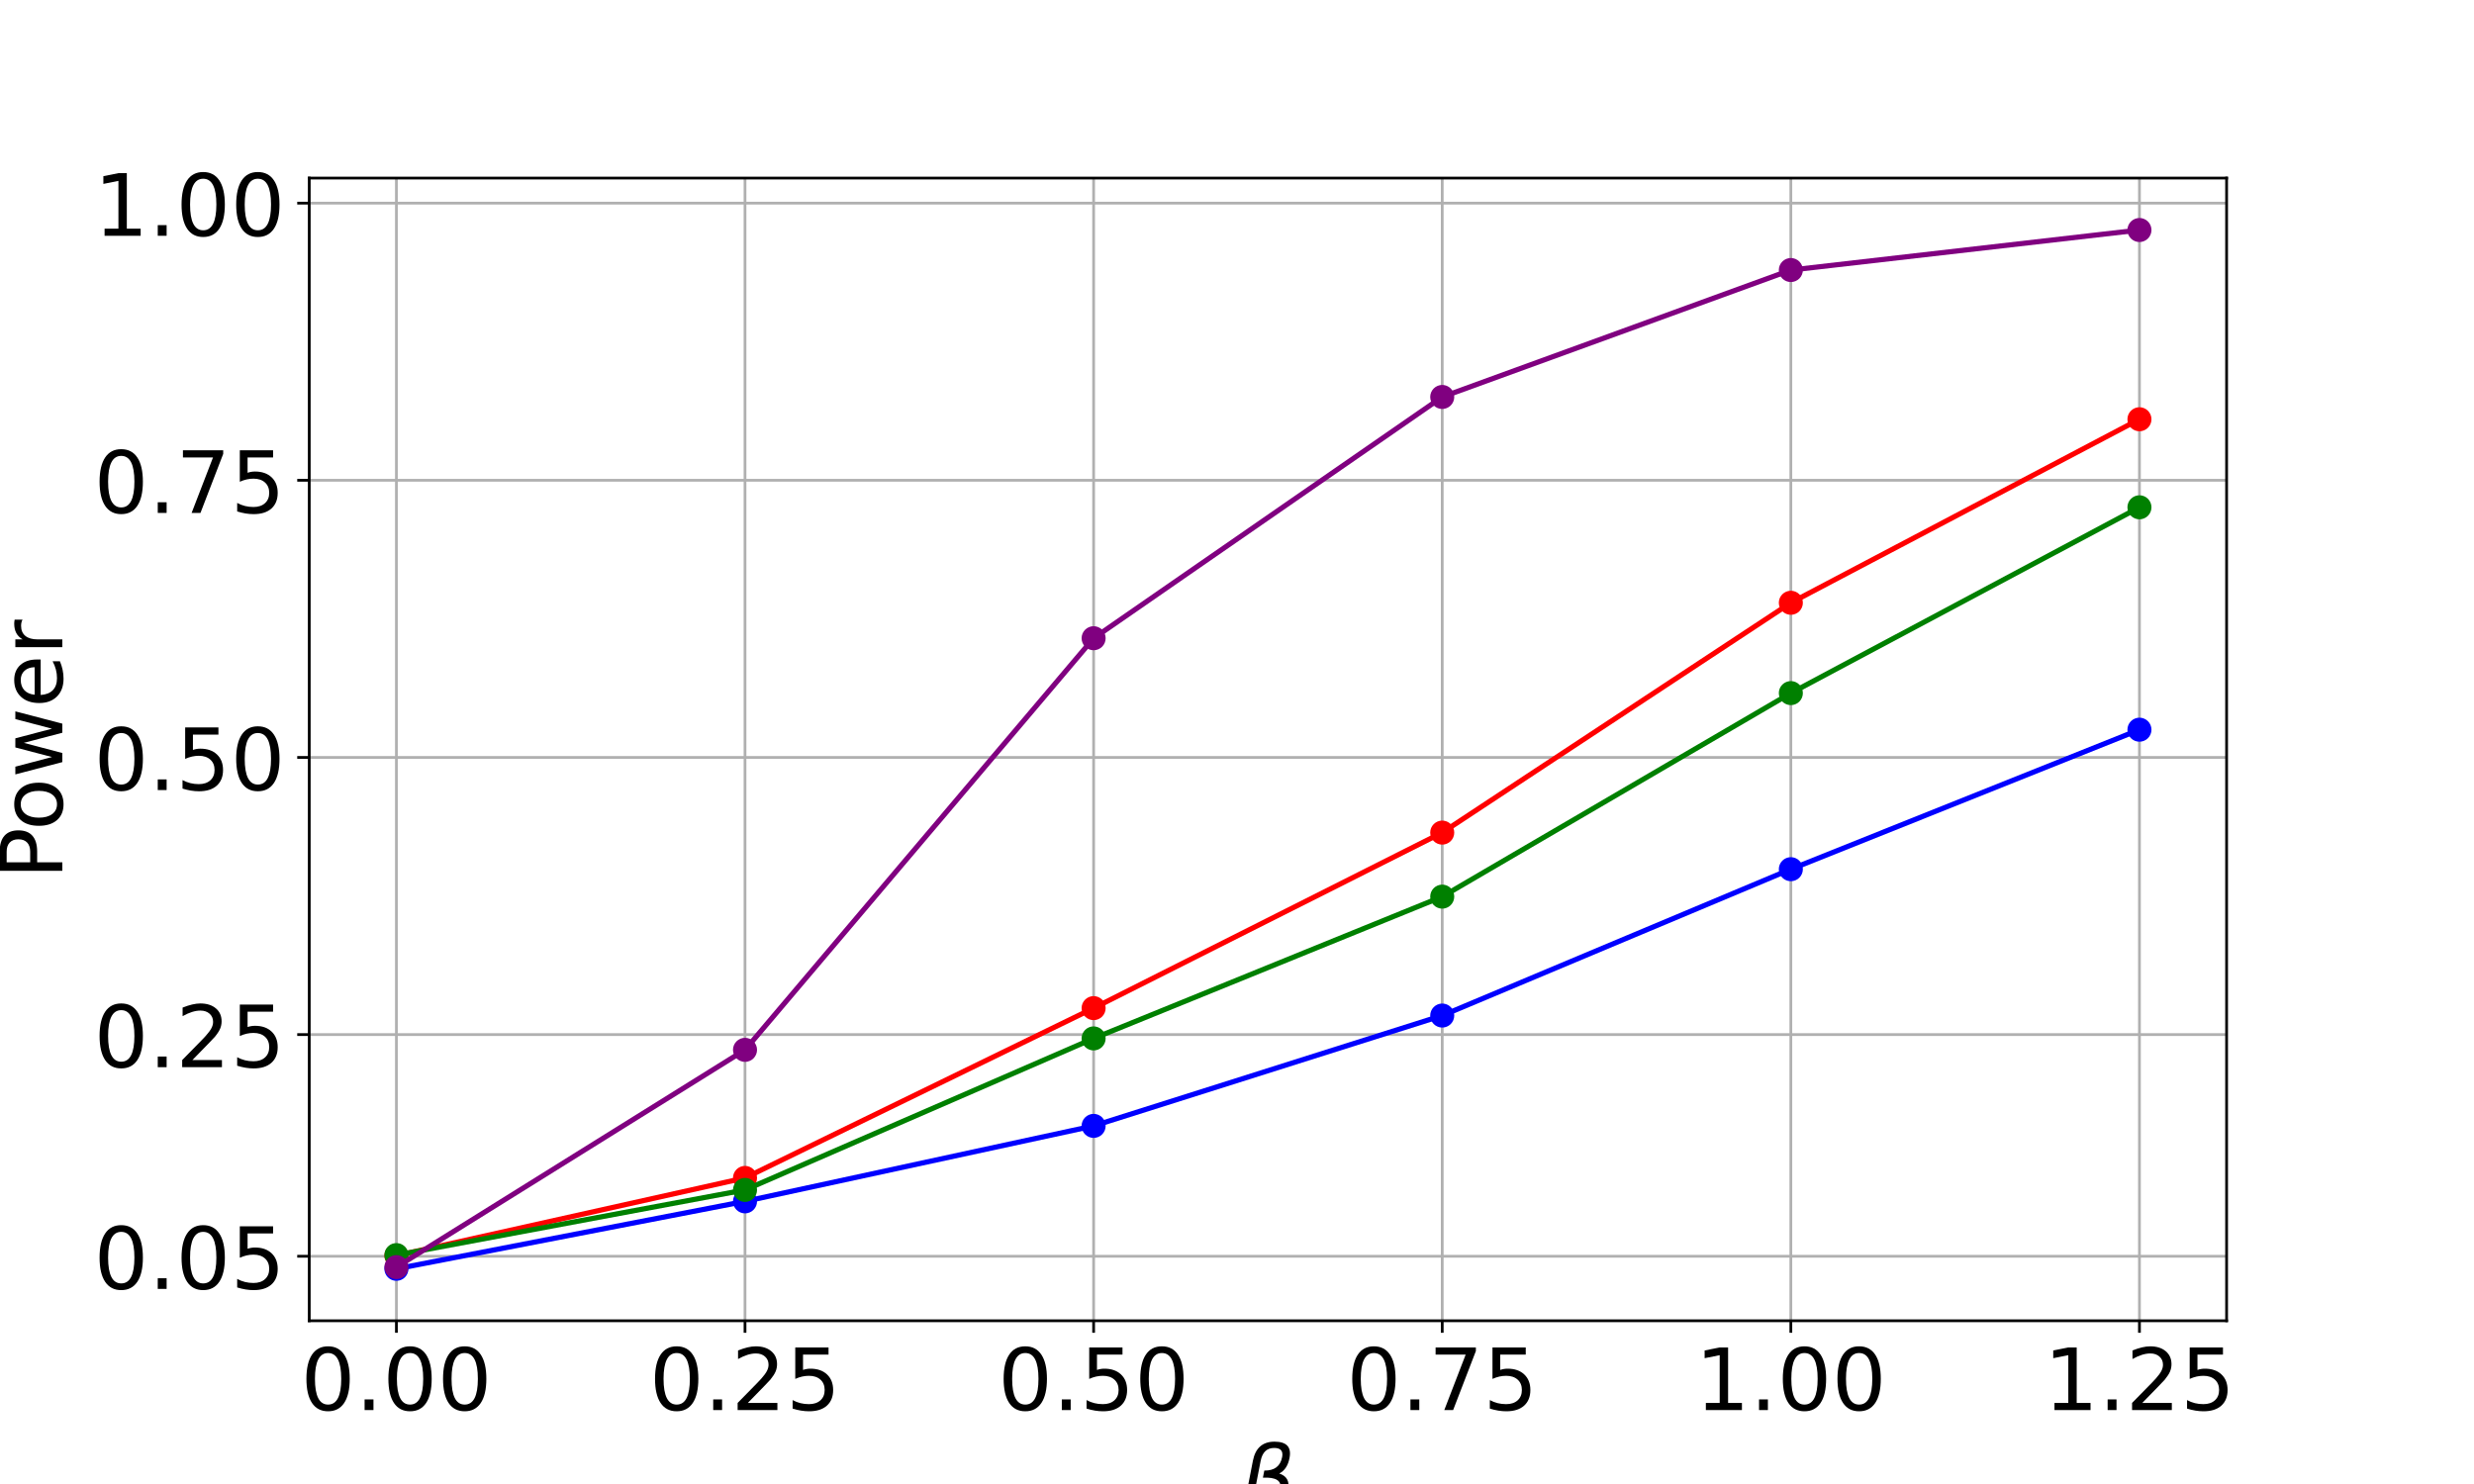
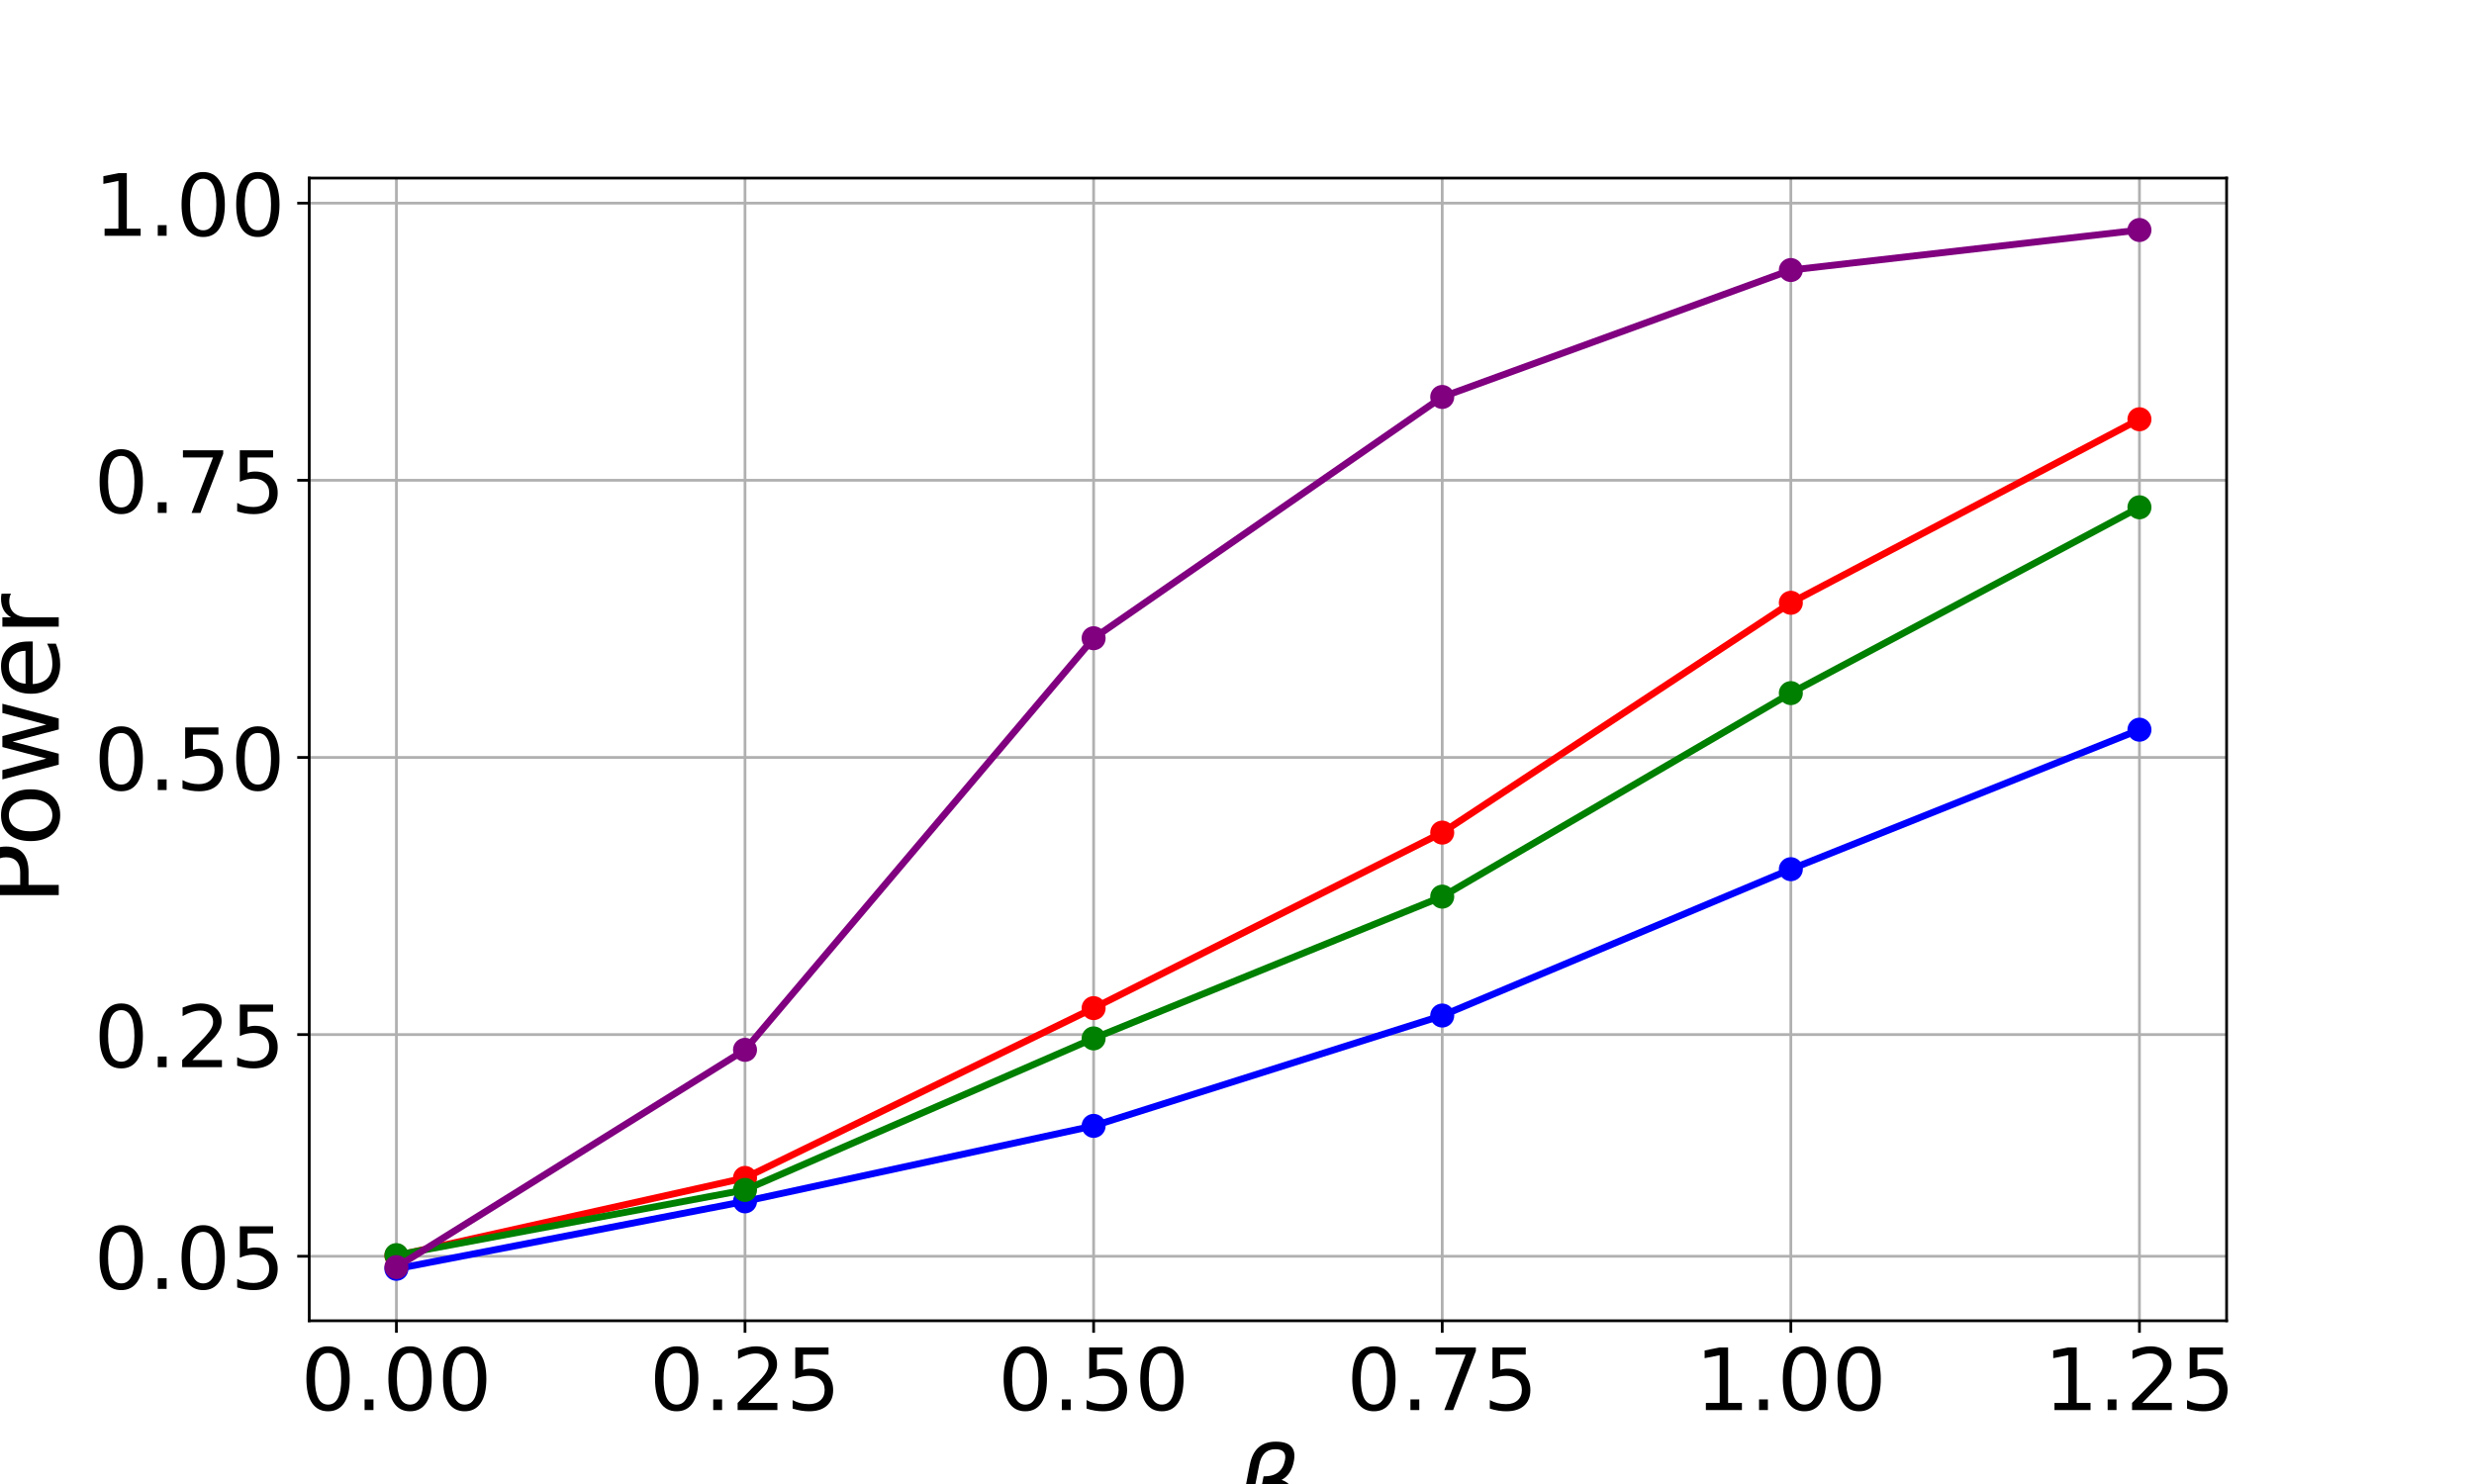
<svg xmlns="http://www.w3.org/2000/svg" xmlns:xlink="http://www.w3.org/1999/xlink" width="720pt" height="432pt" viewBox="0 0 720 432" version="1.1">
  <defs>
    <style type="text/css">*{stroke-linejoin: round; stroke-linecap: butt}</style>
  </defs>
  <g id="figure_1">
    <g id="patch_1">
      <path d="M 0 432  L 720 432  L 720 0  L 0 0  z " style="fill: #ffffff" />
    </g>
    <g id="axes_1">
      <g id="patch_2">
        <path d="M 90 384.48  L 648 384.48  L 648 51.84  L 90 51.84  z " style="fill: #ffffff" />
      </g>
      <g id="matplotlib.axis_1">
        <g id="xtick_1">
          <g id="line2d_1">
-             <path d="M 115.364 384.48  L 115.364 51.84  " clip-path="url(#p2bf7aed8aa)" style="fill: none; stroke: #b0b0b0; stroke-width: 0.8; stroke-linecap: square" />
+             <path d="M 115.364 384.48  L 115.364 51.84  " clip-path="url(#p445c42bb38)" style="fill: none; stroke: #b0b0b0; stroke-width: 0.8; stroke-linecap: square" />
          </g>
          <g id="line2d_2">
            <defs>
-               <path id="mb0511aee12" d="M 0 0  L 0 3.5  " style="stroke: #000000; stroke-width: 0.8" />
+               <path id="m5216865061" d="M 0 0  L 0 3.5  " style="stroke: #000000; stroke-width: 0.8" />
            </defs>
            <g>
-               <use xlink:href="#mb0511aee12" x="115.364" y="384.48" style="stroke: #000000; stroke-width: 0.8" />
+               <use xlink:href="#m5216865061" x="115.364" y="384.48" style="stroke: #000000; stroke-width: 0.8" />
            </g>
          </g>
          <g id="text_1">
            <g transform="translate(87.5316 410.4761) scale(0.25 -0.25)">
              <defs>
                <path id="DejaVuSans-30" d="M 2034 4250  Q 1547 4250 1301 3770  Q 1056 3291 1056 2328  Q 1056 1369 1301 889  Q 1547 409 2034 409  Q 2525 409 2770 889  Q 3016 1369 3016 2328  Q 3016 3291 2770 3770  Q 2525 4250 2034 4250  z M 2034 4750  Q 2819 4750 3233 4129  Q 3647 3509 3647 2328  Q 3647 1150 3233 529  Q 2819 -91 2034 -91  Q 1250 -91 836 529  Q 422 1150 422 2328  Q 422 3509 836 4129  Q 1250 4750 2034 4750  z " transform="scale(0.015625)" />
                <path id="DejaVuSans-2e" d="M 684 794  L 1344 794  L 1344 0  L 684 0  L 684 794  z " transform="scale(0.015625)" />
              </defs>
              <use xlink:href="#DejaVuSans-30" />
              <use xlink:href="#DejaVuSans-2e" x="63.623" />
              <use xlink:href="#DejaVuSans-30" x="95.41" />
              <use xlink:href="#DejaVuSans-30" x="159.033" />
            </g>
          </g>
        </g>
        <g id="xtick_2">
          <g id="line2d_3">
-             <path d="M 216.818 384.48  L 216.818 51.84  " clip-path="url(#p2bf7aed8aa)" style="fill: none; stroke: #b0b0b0; stroke-width: 0.8; stroke-linecap: square" />
+             <path d="M 216.818 384.48  L 216.818 51.84  " clip-path="url(#p445c42bb38)" style="fill: none; stroke: #b0b0b0; stroke-width: 0.8; stroke-linecap: square" />
          </g>
          <g id="line2d_4">
            <g>
-               <use xlink:href="#mb0511aee12" x="216.818" y="384.48" style="stroke: #000000; stroke-width: 0.8" />
+               <use xlink:href="#m5216865061" x="216.818" y="384.48" style="stroke: #000000; stroke-width: 0.8" />
            </g>
          </g>
          <g id="text_2">
            <g transform="translate(188.9862 410.4761) scale(0.25 -0.25)">
              <defs>
                <path id="DejaVuSans-32" d="M 1228 531  L 3431 531  L 3431 0  L 469 0  L 469 531  Q 828 903 1448 1529  Q 2069 2156 2228 2338  Q 2531 2678 2651 2914  Q 2772 3150 2772 3378  Q 2772 3750 2511 3984  Q 2250 4219 1831 4219  Q 1534 4219 1204 4116  Q 875 4013 500 3803  L 500 4441  Q 881 4594 1212 4672  Q 1544 4750 1819 4750  Q 2544 4750 2975 4387  Q 3406 4025 3406 3419  Q 3406 3131 3298 2873  Q 3191 2616 2906 2266  Q 2828 2175 2409 1742  Q 1991 1309 1228 531  z " transform="scale(0.015625)" />
                <path id="DejaVuSans-35" d="M 691 4666  L 3169 4666  L 3169 4134  L 1269 4134  L 1269 2991  Q 1406 3038 1543 3061  Q 1681 3084 1819 3084  Q 2600 3084 3056 2656  Q 3513 2228 3513 1497  Q 3513 744 3044 326  Q 2575 -91 1722 -91  Q 1428 -91 1123 -41  Q 819 9 494 109  L 494 744  Q 775 591 1075 516  Q 1375 441 1709 441  Q 2250 441 2565 725  Q 2881 1009 2881 1497  Q 2881 1984 2565 2268  Q 2250 2553 1709 2553  Q 1456 2553 1204 2497  Q 953 2441 691 2322  L 691 4666  z " transform="scale(0.015625)" />
              </defs>
              <use xlink:href="#DejaVuSans-30" />
              <use xlink:href="#DejaVuSans-2e" x="63.623" />
              <use xlink:href="#DejaVuSans-32" x="95.41" />
              <use xlink:href="#DejaVuSans-35" x="159.033" />
            </g>
          </g>
        </g>
        <g id="xtick_3">
          <g id="line2d_5">
-             <path d="M 318.273 384.48  L 318.273 51.84  " clip-path="url(#p2bf7aed8aa)" style="fill: none; stroke: #b0b0b0; stroke-width: 0.8; stroke-linecap: square" />
+             <path d="M 318.273 384.48  L 318.273 51.84  " clip-path="url(#p445c42bb38)" style="fill: none; stroke: #b0b0b0; stroke-width: 0.8; stroke-linecap: square" />
          </g>
          <g id="line2d_6">
            <g>
-               <use xlink:href="#mb0511aee12" x="318.273" y="384.48" style="stroke: #000000; stroke-width: 0.8" />
+               <use xlink:href="#m5216865061" x="318.273" y="384.48" style="stroke: #000000; stroke-width: 0.8" />
            </g>
          </g>
          <g id="text_3">
            <g transform="translate(290.4407 410.4761) scale(0.25 -0.25)">
              <use xlink:href="#DejaVuSans-30" />
              <use xlink:href="#DejaVuSans-2e" x="63.623" />
              <use xlink:href="#DejaVuSans-35" x="95.41" />
              <use xlink:href="#DejaVuSans-30" x="159.033" />
            </g>
          </g>
        </g>
        <g id="xtick_4">
          <g id="line2d_7">
-             <path d="M 419.727 384.48  L 419.727 51.84  " clip-path="url(#p2bf7aed8aa)" style="fill: none; stroke: #b0b0b0; stroke-width: 0.8; stroke-linecap: square" />
+             <path d="M 419.727 384.48  L 419.727 51.84  " clip-path="url(#p445c42bb38)" style="fill: none; stroke: #b0b0b0; stroke-width: 0.8; stroke-linecap: square" />
          </g>
          <g id="line2d_8">
            <g>
-               <use xlink:href="#mb0511aee12" x="419.727" y="384.48" style="stroke: #000000; stroke-width: 0.8" />
+               <use xlink:href="#m5216865061" x="419.727" y="384.48" style="stroke: #000000; stroke-width: 0.8" />
            </g>
          </g>
          <g id="text_4">
            <g transform="translate(391.8952 410.4761) scale(0.25 -0.25)">
              <defs>
                <path id="DejaVuSans-37" d="M 525 4666  L 3525 4666  L 3525 4397  L 1831 0  L 1172 0  L 2766 4134  L 525 4134  L 525 4666  z " transform="scale(0.015625)" />
              </defs>
              <use xlink:href="#DejaVuSans-30" />
              <use xlink:href="#DejaVuSans-2e" x="63.623" />
              <use xlink:href="#DejaVuSans-37" x="95.41" />
              <use xlink:href="#DejaVuSans-35" x="159.033" />
            </g>
          </g>
        </g>
        <g id="xtick_5">
          <g id="line2d_9">
-             <path d="M 521.182 384.48  L 521.182 51.84  " clip-path="url(#p2bf7aed8aa)" style="fill: none; stroke: #b0b0b0; stroke-width: 0.8; stroke-linecap: square" />
+             <path d="M 521.182 384.48  L 521.182 51.84  " clip-path="url(#p445c42bb38)" style="fill: none; stroke: #b0b0b0; stroke-width: 0.8; stroke-linecap: square" />
          </g>
          <g id="line2d_10">
            <g>
-               <use xlink:href="#mb0511aee12" x="521.182" y="384.48" style="stroke: #000000; stroke-width: 0.8" />
+               <use xlink:href="#m5216865061" x="521.182" y="384.48" style="stroke: #000000; stroke-width: 0.8" />
            </g>
          </g>
          <g id="text_5">
            <g transform="translate(493.3498 410.4761) scale(0.25 -0.25)">
              <defs>
                <path id="DejaVuSans-31" d="M 794 531  L 1825 531  L 1825 4091  L 703 3866  L 703 4441  L 1819 4666  L 2450 4666  L 2450 531  L 3481 531  L 3481 0  L 794 0  L 794 531  z " transform="scale(0.015625)" />
              </defs>
              <use xlink:href="#DejaVuSans-31" />
              <use xlink:href="#DejaVuSans-2e" x="63.623" />
              <use xlink:href="#DejaVuSans-30" x="95.41" />
              <use xlink:href="#DejaVuSans-30" x="159.033" />
            </g>
          </g>
        </g>
        <g id="xtick_6">
          <g id="line2d_11">
-             <path d="M 622.636 384.48  L 622.636 51.84  " clip-path="url(#p2bf7aed8aa)" style="fill: none; stroke: #b0b0b0; stroke-width: 0.8; stroke-linecap: square" />
+             <path d="M 622.636 384.48  L 622.636 51.84  " clip-path="url(#p445c42bb38)" style="fill: none; stroke: #b0b0b0; stroke-width: 0.8; stroke-linecap: square" />
          </g>
          <g id="line2d_12">
            <g>
-               <use xlink:href="#mb0511aee12" x="622.636" y="384.48" style="stroke: #000000; stroke-width: 0.8" />
+               <use xlink:href="#m5216865061" x="622.636" y="384.48" style="stroke: #000000; stroke-width: 0.8" />
            </g>
          </g>
          <g id="text_6">
            <g transform="translate(594.8043 410.4761) scale(0.25 -0.25)">
              <use xlink:href="#DejaVuSans-31" />
              <use xlink:href="#DejaVuSans-2e" x="63.623" />
              <use xlink:href="#DejaVuSans-32" x="95.41" />
              <use xlink:href="#DejaVuSans-35" x="159.033" />
            </g>
          </g>
        </g>
        <g id="text_7">
-           <g transform="translate(361 438.9253) scale(0.25 -0.25)">
+           <g transform="translate(359.4 442.7753) scale(0.3 -0.3)">
            <defs>
              <path id="DejaVuSans-Oblique-3b2" d="M 872 216  L 572 -1331  L -6 -1331  L 928 3478  Q 1206 4903 2538 4903  Q 3888 4903 3659 3700  Q 3503 2844 2894 2531  Q 3713 2250 3553 1416  Q 3272 -69 1759 -66  Q 1097 -63 872 216  z M 1019 966  Q 1259 422 1875 425  Q 2775 425 2966 1406  Q 3138 2288 1675 2219  L 1778 2750  Q 2909 2731 3106 3750  Q 3241 4438 2509 4434  Q 1691 4434 1503 3459  L 1019 966  z " transform="scale(0.015625)" />
            </defs>
            <use xlink:href="#DejaVuSans-Oblique-3b2" transform="translate(0 0.390625)" />
          </g>
        </g>
      </g>
      <g id="matplotlib.axis_2">
        <g id="ytick_1">
          <g id="line2d_13">
-             <path d="M 90 301.166  L 648 301.166  " clip-path="url(#p2bf7aed8aa)" style="fill: none; stroke: #b0b0b0; stroke-width: 0.8; stroke-linecap: square" />
+             <path d="M 90 301.166  L 648 301.166  " clip-path="url(#p445c42bb38)" style="fill: none; stroke: #b0b0b0; stroke-width: 0.8; stroke-linecap: square" />
          </g>
          <g id="line2d_14">
            <defs>
-               <path id="md1881424b4" d="M 0 0  L -3.5 0  " style="stroke: #000000; stroke-width: 0.8" />
+               <path id="m7eaa10e735" d="M 0 0  L -3.5 0  " style="stroke: #000000; stroke-width: 0.8" />
            </defs>
            <g>
-               <use xlink:href="#md1881424b4" x="90" y="301.166" style="stroke: #000000; stroke-width: 0.8" />
+               <use xlink:href="#m7eaa10e735" x="90" y="301.166" style="stroke: #000000; stroke-width: 0.8" />
            </g>
          </g>
          <g id="text_8">
            <g transform="translate(27.33594 310.6641) scale(0.25 -0.25)">
              <use xlink:href="#DejaVuSans-30" />
              <use xlink:href="#DejaVuSans-2e" x="63.623" />
              <use xlink:href="#DejaVuSans-32" x="95.41" />
              <use xlink:href="#DejaVuSans-35" x="159.033" />
            </g>
          </g>
        </g>
        <g id="ytick_2">
          <g id="line2d_15">
-             <path d="M 90 220.49  L 648 220.49  " clip-path="url(#p2bf7aed8aa)" style="fill: none; stroke: #b0b0b0; stroke-width: 0.8; stroke-linecap: square" />
+             <path d="M 90 220.49  L 648 220.49  " clip-path="url(#p445c42bb38)" style="fill: none; stroke: #b0b0b0; stroke-width: 0.8; stroke-linecap: square" />
          </g>
          <g id="line2d_16">
            <g>
-               <use xlink:href="#md1881424b4" x="90" y="220.49" style="stroke: #000000; stroke-width: 0.8" />
+               <use xlink:href="#m7eaa10e735" x="90" y="220.49" style="stroke: #000000; stroke-width: 0.8" />
            </g>
          </g>
          <g id="text_9">
            <g transform="translate(27.33594 229.988) scale(0.25 -0.25)">
              <use xlink:href="#DejaVuSans-30" />
              <use xlink:href="#DejaVuSans-2e" x="63.623" />
              <use xlink:href="#DejaVuSans-35" x="95.41" />
              <use xlink:href="#DejaVuSans-30" x="159.033" />
            </g>
          </g>
        </g>
        <g id="ytick_3">
          <g id="line2d_17">
-             <path d="M 90 139.814  L 648 139.814  " clip-path="url(#p2bf7aed8aa)" style="fill: none; stroke: #b0b0b0; stroke-width: 0.8; stroke-linecap: square" />
+             <path d="M 90 139.814  L 648 139.814  " clip-path="url(#p445c42bb38)" style="fill: none; stroke: #b0b0b0; stroke-width: 0.8; stroke-linecap: square" />
          </g>
          <g id="line2d_18">
            <g>
-               <use xlink:href="#md1881424b4" x="90" y="139.814" style="stroke: #000000; stroke-width: 0.8" />
+               <use xlink:href="#m7eaa10e735" x="90" y="139.814" style="stroke: #000000; stroke-width: 0.8" />
            </g>
          </g>
          <g id="text_10">
            <g transform="translate(27.33594 149.312) scale(0.25 -0.25)">
              <use xlink:href="#DejaVuSans-30" />
              <use xlink:href="#DejaVuSans-2e" x="63.623" />
              <use xlink:href="#DejaVuSans-37" x="95.41" />
              <use xlink:href="#DejaVuSans-35" x="159.033" />
            </g>
          </g>
        </g>
        <g id="ytick_4">
          <g id="line2d_19">
-             <path d="M 90 59.138  L 648 59.138  " clip-path="url(#p2bf7aed8aa)" style="fill: none; stroke: #b0b0b0; stroke-width: 0.8; stroke-linecap: square" />
+             <path d="M 90 59.138  L 648 59.138  " clip-path="url(#p445c42bb38)" style="fill: none; stroke: #b0b0b0; stroke-width: 0.8; stroke-linecap: square" />
          </g>
          <g id="line2d_20">
            <g>
-               <use xlink:href="#md1881424b4" x="90" y="59.138" style="stroke: #000000; stroke-width: 0.8" />
+               <use xlink:href="#m7eaa10e735" x="90" y="59.138" style="stroke: #000000; stroke-width: 0.8" />
            </g>
          </g>
          <g id="text_11">
            <g transform="translate(27.33594 68.63592) scale(0.25 -0.25)">
              <use xlink:href="#DejaVuSans-31" />
              <use xlink:href="#DejaVuSans-2e" x="63.623" />
              <use xlink:href="#DejaVuSans-30" x="95.41" />
              <use xlink:href="#DejaVuSans-30" x="159.033" />
            </g>
          </g>
        </g>
        <g id="ytick_5">
          <g id="line2d_21">
-             <path d="M 90 365.707  L 648 365.707  " clip-path="url(#p2bf7aed8aa)" style="fill: none; stroke: #b0b0b0; stroke-width: 0.8; stroke-linecap: square" />
+             <path d="M 90 365.707  L 648 365.707  " clip-path="url(#p445c42bb38)" style="fill: none; stroke: #b0b0b0; stroke-width: 0.8; stroke-linecap: square" />
          </g>
          <g id="line2d_22">
            <g>
-               <use xlink:href="#md1881424b4" x="90" y="365.707" style="stroke: #000000; stroke-width: 0.8" />
+               <use xlink:href="#m7eaa10e735" x="90" y="365.707" style="stroke: #000000; stroke-width: 0.8" />
            </g>
          </g>
          <g id="text_12">
            <g transform="translate(27.33594 375.2049) scale(0.25 -0.25)">
              <use xlink:href="#DejaVuSans-30" />
              <use xlink:href="#DejaVuSans-2e" x="63.623" />
              <use xlink:href="#DejaVuSans-30" x="95.41" />
              <use xlink:href="#DejaVuSans-35" x="159.033" />
            </g>
          </g>
        </g>
        <g id="text_13">
-           <g transform="translate(18.13672 255.9452) rotate(-90) scale(0.25 -0.25)">
+           <g transform="translate(17.09688 263.5022) rotate(-90) scale(0.3 -0.3)">
            <defs>
              <path id="DejaVuSans-50" d="M 1259 4147  L 1259 2394  L 2053 2394  Q 2494 2394 2734 2622  Q 2975 2850 2975 3272  Q 2975 3691 2734 3919  Q 2494 4147 2053 4147  L 1259 4147  z M 628 4666  L 2053 4666  Q 2838 4666 3239 4311  Q 3641 3956 3641 3272  Q 3641 2581 3239 2228  Q 2838 1875 2053 1875  L 1259 1875  L 1259 0  L 628 0  L 628 4666  z " transform="scale(0.015625)" />
              <path id="DejaVuSans-6f" d="M 1959 3097  Q 1497 3097 1228 2736  Q 959 2375 959 1747  Q 959 1119 1226 758  Q 1494 397 1959 397  Q 2419 397 2687 759  Q 2956 1122 2956 1747  Q 2956 2369 2687 2733  Q 2419 3097 1959 3097  z M 1959 3584  Q 2709 3584 3137 3096  Q 3566 2609 3566 1747  Q 3566 888 3137 398  Q 2709 -91 1959 -91  Q 1206 -91 779 398  Q 353 888 353 1747  Q 353 2609 779 3096  Q 1206 3584 1959 3584  z " transform="scale(0.015625)" />
              <path id="DejaVuSans-77" d="M 269 3500  L 844 3500  L 1563 769  L 2278 3500  L 2956 3500  L 3675 769  L 4391 3500  L 4966 3500  L 4050 0  L 3372 0  L 2619 2869  L 1863 0  L 1184 0  L 269 3500  z " transform="scale(0.015625)" />
              <path id="DejaVuSans-65" d="M 3597 1894  L 3597 1613  L 953 1613  Q 991 1019 1311 708  Q 1631 397 2203 397  Q 2534 397 2845 478  Q 3156 559 3463 722  L 3463 178  Q 3153 47 2828 -22  Q 2503 -91 2169 -91  Q 1331 -91 842 396  Q 353 884 353 1716  Q 353 2575 817 3079  Q 1281 3584 2069 3584  Q 2775 3584 3186 3129  Q 3597 2675 3597 1894  z M 3022 2063  Q 3016 2534 2758 2815  Q 2500 3097 2075 3097  Q 1594 3097 1305 2825  Q 1016 2553 972 2059  L 3022 2063  z " transform="scale(0.015625)" />
              <path id="DejaVuSans-72" d="M 2631 2963  Q 2534 3019 2420 3045  Q 2306 3072 2169 3072  Q 1681 3072 1420 2755  Q 1159 2438 1159 1844  L 1159 0  L 581 0  L 581 3500  L 1159 3500  L 1159 2956  Q 1341 3275 1631 3429  Q 1922 3584 2338 3584  Q 2397 3584 2469 3576  Q 2541 3569 2628 3553  L 2631 2963  z " transform="scale(0.015625)" />
            </defs>
            <use xlink:href="#DejaVuSans-50" />
            <use xlink:href="#DejaVuSans-6f" x="56.678" />
            <use xlink:href="#DejaVuSans-77" x="117.859" />
            <use xlink:href="#DejaVuSans-65" x="199.646" />
            <use xlink:href="#DejaVuSans-72" x="261.17" />
          </g>
        </g>
      </g>
      <g id="line2d_23">
-         <path d="M 115.364 369.36  L 216.818 349.721  L 318.273 327.753  L 419.727 295.632  L 521.182 253.027  L 622.636 212.418  " clip-path="url(#p2bf7aed8aa)" style="fill: none; stroke: #0000ff; stroke-width: 1.5; stroke-linecap: square" />
+         <path d="M 115.364 369.36  L 216.818 349.721  L 318.273 327.753  L 419.727 295.632  L 521.182 253.027  L 622.636 212.418  " clip-path="url(#p445c42bb38)" style="fill: none; stroke: #0000ff; stroke-width: 2; stroke-linecap: square" />
        <defs>
-           <path id="m97255ff587" d="M 0 3  C 0.796 3 1.559 2.684 2.121 2.121  C 2.684 1.559 3 0.796 3 0  C 3 -0.796 2.684 -1.559 2.121 -2.121  C 1.559 -2.684 0.796 -3 0 -3  C -0.796 -3 -1.559 -2.684 -2.121 -2.121  C -2.684 -1.559 -3 -0.796 -3 0  C -3 0.796 -2.684 1.559 -2.121 2.121  C -1.559 2.684 -0.796 3 0 3  z " style="stroke: #0000ff" />
+           <path id="m3e68d09b02" d="M 0 3  C 0.796 3 1.559 2.684 2.121 2.121  C 2.684 1.559 3 0.796 3 0  C 3 -0.796 2.684 -1.559 2.121 -2.121  C 1.559 -2.684 0.796 -3 0 -3  C -0.796 -3 -1.559 -2.684 -2.121 -2.121  C -2.684 -1.559 -3 -0.796 -3 0  C -3 0.796 -2.684 1.559 -2.121 2.121  C -1.559 2.684 -0.796 3 0 3  z " style="stroke: #0000ff" />
        </defs>
-         <g clip-path="url(#p2bf7aed8aa)">
-           <use xlink:href="#m97255ff587" x="115.364" y="369.36" style="fill: #0000ff; stroke: #0000ff" />
-           <use xlink:href="#m97255ff587" x="216.818" y="349.721" style="fill: #0000ff; stroke: #0000ff" />
-           <use xlink:href="#m97255ff587" x="318.273" y="327.753" style="fill: #0000ff; stroke: #0000ff" />
-           <use xlink:href="#m97255ff587" x="419.727" y="295.632" style="fill: #0000ff; stroke: #0000ff" />
-           <use xlink:href="#m97255ff587" x="521.182" y="253.027" style="fill: #0000ff; stroke: #0000ff" />
-           <use xlink:href="#m97255ff587" x="622.636" y="212.418" style="fill: #0000ff; stroke: #0000ff" />
+         <g clip-path="url(#p445c42bb38)">
+           <use xlink:href="#m3e68d09b02" x="115.364" y="369.36" style="fill: #0000ff; stroke: #0000ff" />
+           <use xlink:href="#m3e68d09b02" x="216.818" y="349.721" style="fill: #0000ff; stroke: #0000ff" />
+           <use xlink:href="#m3e68d09b02" x="318.273" y="327.753" style="fill: #0000ff; stroke: #0000ff" />
+           <use xlink:href="#m3e68d09b02" x="419.727" y="295.632" style="fill: #0000ff; stroke: #0000ff" />
+           <use xlink:href="#m3e68d09b02" x="521.182" y="253.027" style="fill: #0000ff; stroke: #0000ff" />
+           <use xlink:href="#m3e68d09b02" x="622.636" y="212.418" style="fill: #0000ff; stroke: #0000ff" />
        </g>
      </g>
      <g id="line2d_24">
-         <path d="M 115.364 365.532  L 216.818 342.898  L 318.273 293.469  L 419.727 242.375  L 521.182 175.471  L 622.636 122.048  " clip-path="url(#p2bf7aed8aa)" style="fill: none; stroke: #ff0000; stroke-width: 1.5; stroke-linecap: square" />
+         <path d="M 115.364 365.532  L 216.818 342.898  L 318.273 293.469  L 419.727 242.375  L 521.182 175.471  L 622.636 122.048  " clip-path="url(#p445c42bb38)" style="fill: none; stroke: #ff0000; stroke-width: 2; stroke-linecap: square" />
        <defs>
-           <path id="m927f90e878" d="M 0 3  C 0.796 3 1.559 2.684 2.121 2.121  C 2.684 1.559 3 0.796 3 0  C 3 -0.796 2.684 -1.559 2.121 -2.121  C 1.559 -2.684 0.796 -3 0 -3  C -0.796 -3 -1.559 -2.684 -2.121 -2.121  C -2.684 -1.559 -3 -0.796 -3 0  C -3 0.796 -2.684 1.559 -2.121 2.121  C -1.559 2.684 -0.796 3 0 3  z " style="stroke: #ff0000" />
+           <path id="me1bddc14ee" d="M 0 3  C 0.796 3 1.559 2.684 2.121 2.121  C 2.684 1.559 3 0.796 3 0  C 3 -0.796 2.684 -1.559 2.121 -2.121  C 1.559 -2.684 0.796 -3 0 -3  C -0.796 -3 -1.559 -2.684 -2.121 -2.121  C -2.684 -1.559 -3 -0.796 -3 0  C -3 0.796 -2.684 1.559 -2.121 2.121  C -1.559 2.684 -0.796 3 0 3  z " style="stroke: #ff0000" />
        </defs>
-         <g clip-path="url(#p2bf7aed8aa)">
-           <use xlink:href="#m927f90e878" x="115.364" y="365.532" style="fill: #ff0000; stroke: #ff0000" />
-           <use xlink:href="#m927f90e878" x="216.818" y="342.898" style="fill: #ff0000; stroke: #ff0000" />
-           <use xlink:href="#m927f90e878" x="318.273" y="293.469" style="fill: #ff0000; stroke: #ff0000" />
-           <use xlink:href="#m927f90e878" x="419.727" y="242.375" style="fill: #ff0000; stroke: #ff0000" />
-           <use xlink:href="#m927f90e878" x="521.182" y="175.471" style="fill: #ff0000; stroke: #ff0000" />
-           <use xlink:href="#m927f90e878" x="622.636" y="122.048" style="fill: #ff0000; stroke: #ff0000" />
+         <g clip-path="url(#p445c42bb38)">
+           <use xlink:href="#me1bddc14ee" x="115.364" y="365.532" style="fill: #ff0000; stroke: #ff0000" />
+           <use xlink:href="#me1bddc14ee" x="216.818" y="342.898" style="fill: #ff0000; stroke: #ff0000" />
+           <use xlink:href="#me1bddc14ee" x="318.273" y="293.469" style="fill: #ff0000; stroke: #ff0000" />
+           <use xlink:href="#me1bddc14ee" x="419.727" y="242.375" style="fill: #ff0000; stroke: #ff0000" />
+           <use xlink:href="#me1bddc14ee" x="521.182" y="175.471" style="fill: #ff0000; stroke: #ff0000" />
+           <use xlink:href="#me1bddc14ee" x="622.636" y="122.048" style="fill: #ff0000; stroke: #ff0000" />
        </g>
      </g>
      <g id="line2d_25">
-         <path d="M 115.364 365.366  L 216.818 346.393  L 318.273 302.289  L 419.727 261.015  L 521.182 201.767  L 622.636 147.678  " clip-path="url(#p2bf7aed8aa)" style="fill: none; stroke: #008000; stroke-width: 1.5; stroke-linecap: square" />
+         <path d="M 115.364 365.366  L 216.818 346.393  L 318.273 302.289  L 419.727 261.015  L 521.182 201.767  L 622.636 147.678  " clip-path="url(#p445c42bb38)" style="fill: none; stroke: #008000; stroke-width: 2; stroke-linecap: square" />
        <defs>
-           <path id="m590f70b75a" d="M 0 3  C 0.796 3 1.559 2.684 2.121 2.121  C 2.684 1.559 3 0.796 3 0  C 3 -0.796 2.684 -1.559 2.121 -2.121  C 1.559 -2.684 0.796 -3 0 -3  C -0.796 -3 -1.559 -2.684 -2.121 -2.121  C -2.684 -1.559 -3 -0.796 -3 0  C -3 0.796 -2.684 1.559 -2.121 2.121  C -1.559 2.684 -0.796 3 0 3  z " style="stroke: #008000" />
+           <path id="m2b929ac194" d="M 0 3  C 0.796 3 1.559 2.684 2.121 2.121  C 2.684 1.559 3 0.796 3 0  C 3 -0.796 2.684 -1.559 2.121 -2.121  C 1.559 -2.684 0.796 -3 0 -3  C -0.796 -3 -1.559 -2.684 -2.121 -2.121  C -2.684 -1.559 -3 -0.796 -3 0  C -3 0.796 -2.684 1.559 -2.121 2.121  C -1.559 2.684 -0.796 3 0 3  z " style="stroke: #008000" />
        </defs>
-         <g clip-path="url(#p2bf7aed8aa)">
-           <use xlink:href="#m590f70b75a" x="115.364" y="365.366" style="fill: #008000; stroke: #008000" />
-           <use xlink:href="#m590f70b75a" x="216.818" y="346.393" style="fill: #008000; stroke: #008000" />
-           <use xlink:href="#m590f70b75a" x="318.273" y="302.289" style="fill: #008000; stroke: #008000" />
-           <use xlink:href="#m590f70b75a" x="419.727" y="261.015" style="fill: #008000; stroke: #008000" />
-           <use xlink:href="#m590f70b75a" x="521.182" y="201.767" style="fill: #008000; stroke: #008000" />
-           <use xlink:href="#m590f70b75a" x="622.636" y="147.678" style="fill: #008000; stroke: #008000" />
+         <g clip-path="url(#p445c42bb38)">
+           <use xlink:href="#m2b929ac194" x="115.364" y="365.366" style="fill: #008000; stroke: #008000" />
+           <use xlink:href="#m2b929ac194" x="216.818" y="346.393" style="fill: #008000; stroke: #008000" />
+           <use xlink:href="#m2b929ac194" x="318.273" y="302.289" style="fill: #008000; stroke: #008000" />
+           <use xlink:href="#m2b929ac194" x="419.727" y="261.015" style="fill: #008000; stroke: #008000" />
+           <use xlink:href="#m2b929ac194" x="521.182" y="201.767" style="fill: #008000; stroke: #008000" />
+           <use xlink:href="#m2b929ac194" x="622.636" y="147.678" style="fill: #008000; stroke: #008000" />
        </g>
      </g>
      <g id="line2d_26">
-         <path d="M 115.364 368.861  L 216.818 305.618  L 318.273 185.79  L 419.727 115.557  L 521.182 78.61  L 622.636 66.96  " clip-path="url(#p2bf7aed8aa)" style="fill: none; stroke: #800080; stroke-width: 1.5; stroke-linecap: square" />
+         <path d="M 115.364 368.861  L 216.818 305.618  L 318.273 185.79  L 419.727 115.557  L 521.182 78.61  L 622.636 66.96  " clip-path="url(#p445c42bb38)" style="fill: none; stroke: #800080; stroke-width: 2; stroke-linecap: square" />
        <defs>
-           <path id="mf6a799ec34" d="M 0 3  C 0.796 3 1.559 2.684 2.121 2.121  C 2.684 1.559 3 0.796 3 0  C 3 -0.796 2.684 -1.559 2.121 -2.121  C 1.559 -2.684 0.796 -3 0 -3  C -0.796 -3 -1.559 -2.684 -2.121 -2.121  C -2.684 -1.559 -3 -0.796 -3 0  C -3 0.796 -2.684 1.559 -2.121 2.121  C -1.559 2.684 -0.796 3 0 3  z " style="stroke: #800080" />
+           <path id="m6fdd803483" d="M 0 3  C 0.796 3 1.559 2.684 2.121 2.121  C 2.684 1.559 3 0.796 3 0  C 3 -0.796 2.684 -1.559 2.121 -2.121  C 1.559 -2.684 0.796 -3 0 -3  C -0.796 -3 -1.559 -2.684 -2.121 -2.121  C -2.684 -1.559 -3 -0.796 -3 0  C -3 0.796 -2.684 1.559 -2.121 2.121  C -1.559 2.684 -0.796 3 0 3  z " style="stroke: #800080" />
        </defs>
-         <g clip-path="url(#p2bf7aed8aa)">
-           <use xlink:href="#mf6a799ec34" x="115.364" y="368.861" style="fill: #800080; stroke: #800080" />
-           <use xlink:href="#mf6a799ec34" x="216.818" y="305.618" style="fill: #800080; stroke: #800080" />
-           <use xlink:href="#mf6a799ec34" x="318.273" y="185.79" style="fill: #800080; stroke: #800080" />
-           <use xlink:href="#mf6a799ec34" x="419.727" y="115.557" style="fill: #800080; stroke: #800080" />
-           <use xlink:href="#mf6a799ec34" x="521.182" y="78.61" style="fill: #800080; stroke: #800080" />
-           <use xlink:href="#mf6a799ec34" x="622.636" y="66.96" style="fill: #800080; stroke: #800080" />
+         <g clip-path="url(#p445c42bb38)">
+           <use xlink:href="#m6fdd803483" x="115.364" y="368.861" style="fill: #800080; stroke: #800080" />
+           <use xlink:href="#m6fdd803483" x="216.818" y="305.618" style="fill: #800080; stroke: #800080" />
+           <use xlink:href="#m6fdd803483" x="318.273" y="185.79" style="fill: #800080; stroke: #800080" />
+           <use xlink:href="#m6fdd803483" x="419.727" y="115.557" style="fill: #800080; stroke: #800080" />
+           <use xlink:href="#m6fdd803483" x="521.182" y="78.61" style="fill: #800080; stroke: #800080" />
+           <use xlink:href="#m6fdd803483" x="622.636" y="66.96" style="fill: #800080; stroke: #800080" />
        </g>
      </g>
      <g id="patch_3">
        <path d="M 90 384.48  L 90 51.84  " style="fill: none; stroke: #000000; stroke-width: 0.8; stroke-linejoin: miter; stroke-linecap: square" />
      </g>
      <g id="patch_4">
        <path d="M 648 384.48  L 648 51.84  " style="fill: none; stroke: #000000; stroke-width: 0.8; stroke-linejoin: miter; stroke-linecap: square" />
      </g>
      <g id="patch_5">
        <path d="M 90 384.48  L 648 384.48  " style="fill: none; stroke: #000000; stroke-width: 0.8; stroke-linejoin: miter; stroke-linecap: square" />
      </g>
      <g id="patch_6">
        <path d="M 90 51.84  L 648 51.84  " style="fill: none; stroke: #000000; stroke-width: 0.8; stroke-linejoin: miter; stroke-linecap: square" />
      </g>
    </g>
  </g>
  <defs>
-     <clipPath id="p2bf7aed8aa">
+     <clipPath id="p445c42bb38">
      <rect x="90" y="51.84" width="558" height="332.64" />
    </clipPath>
  </defs>
</svg>
